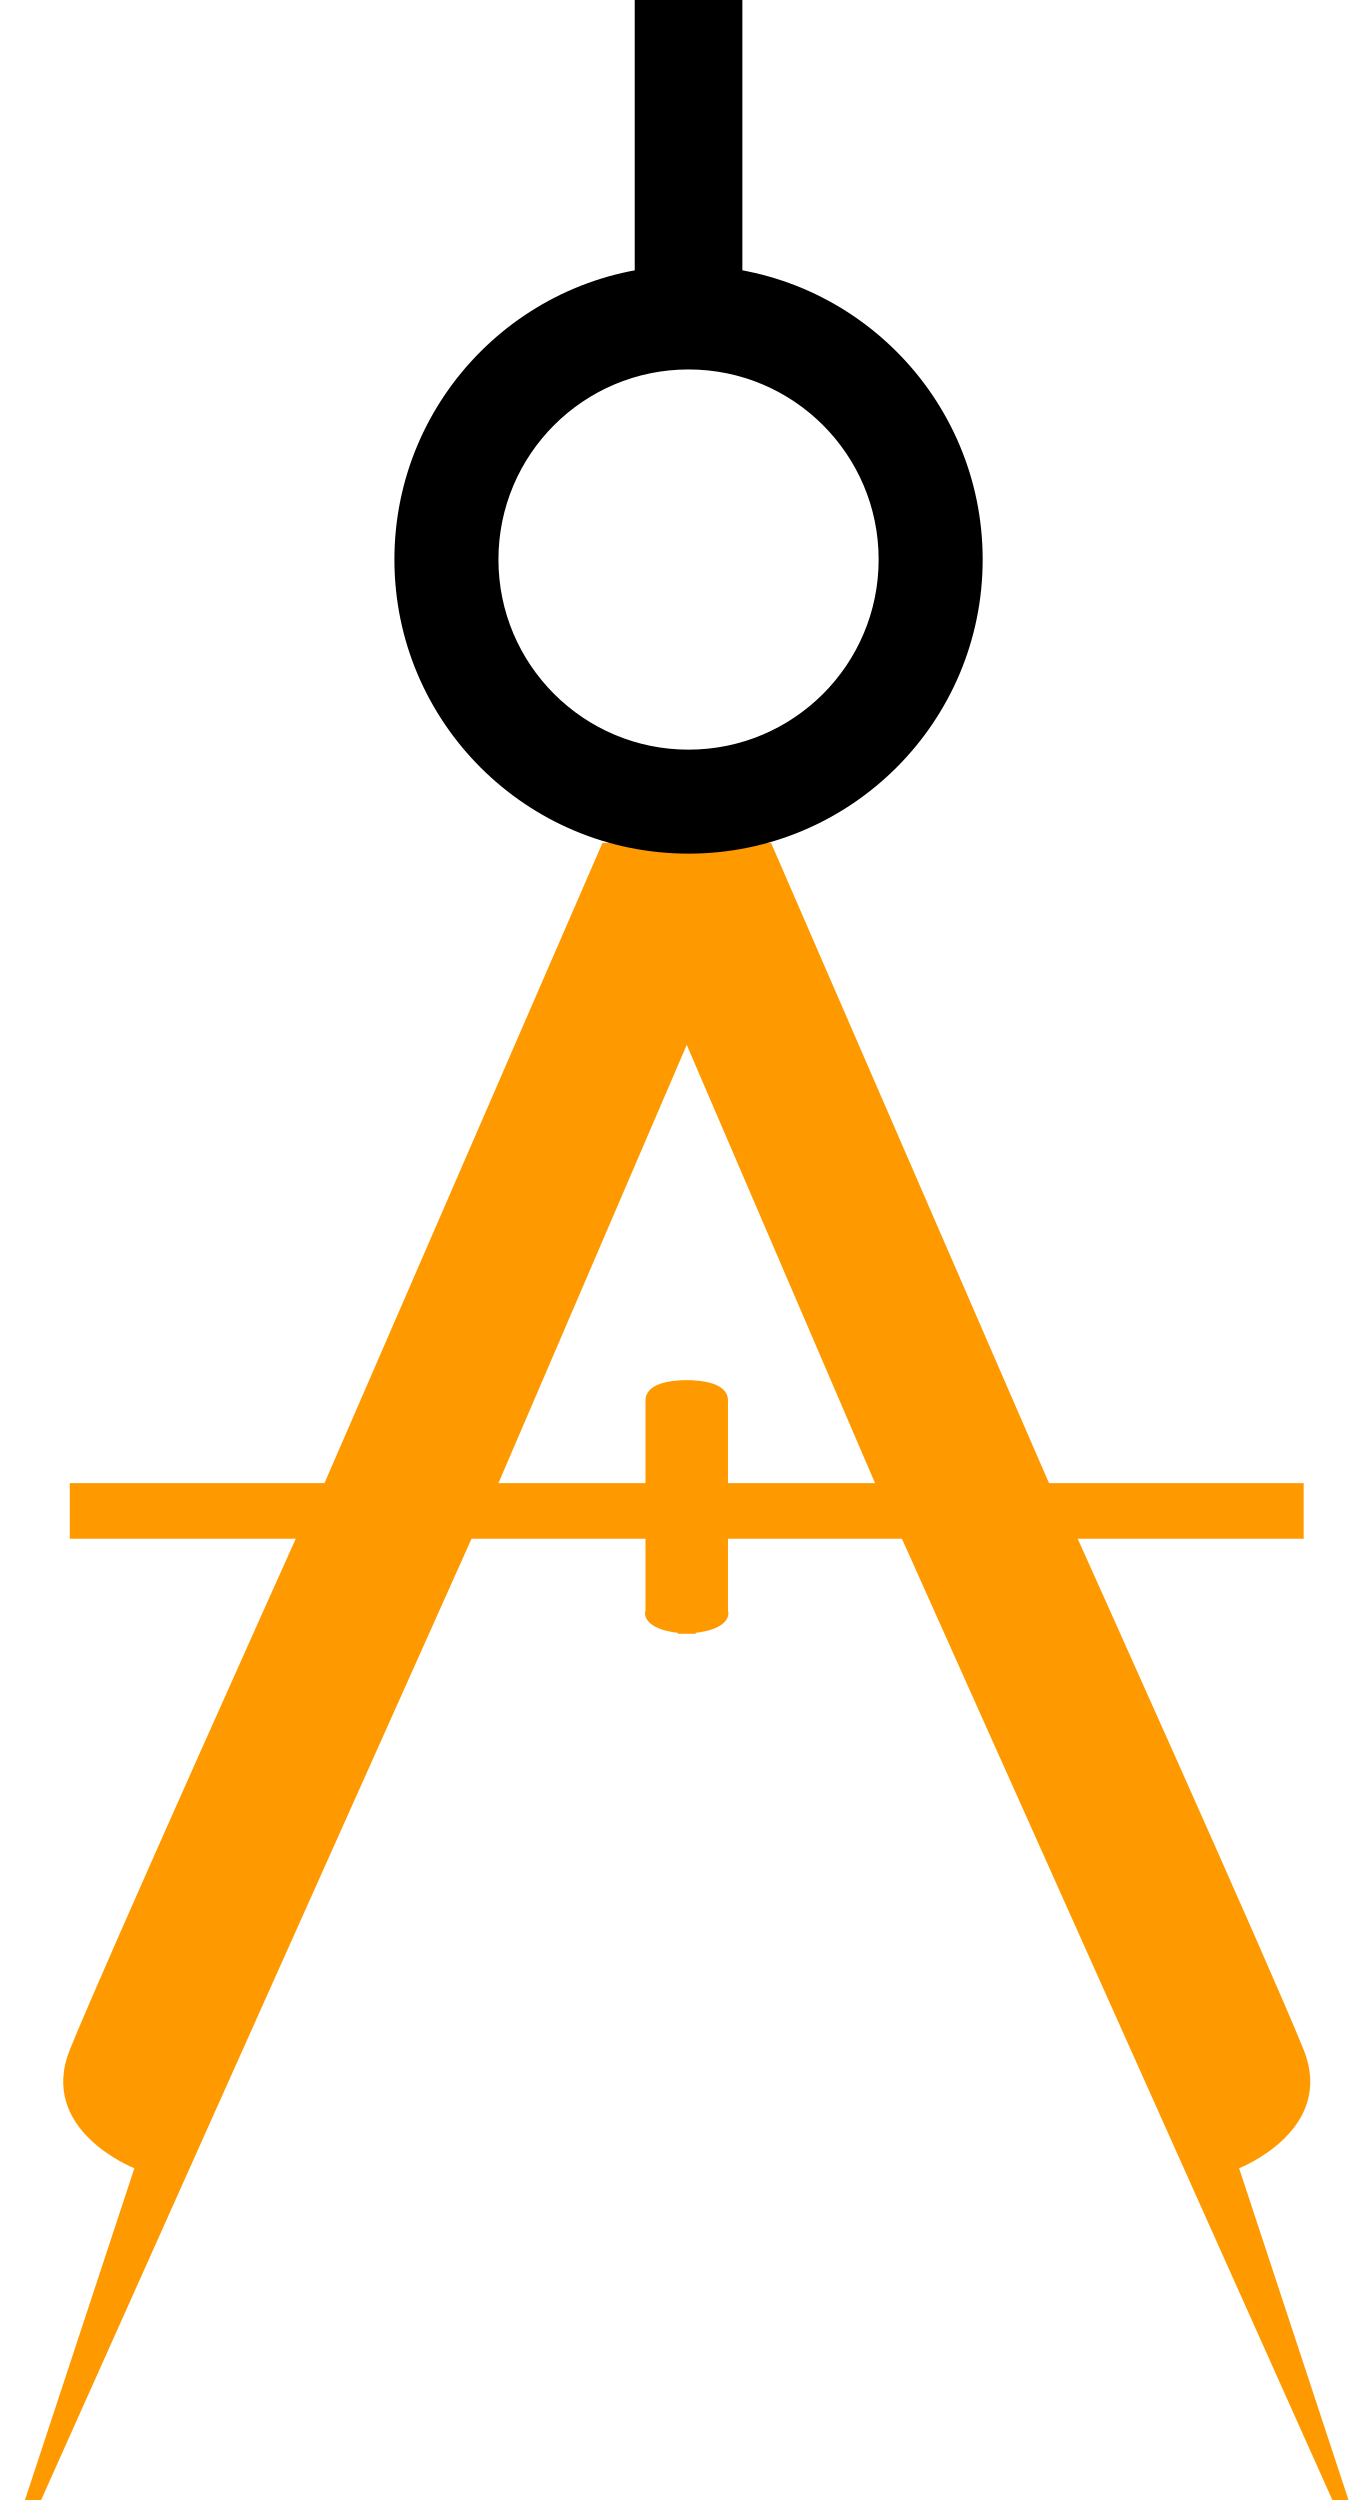
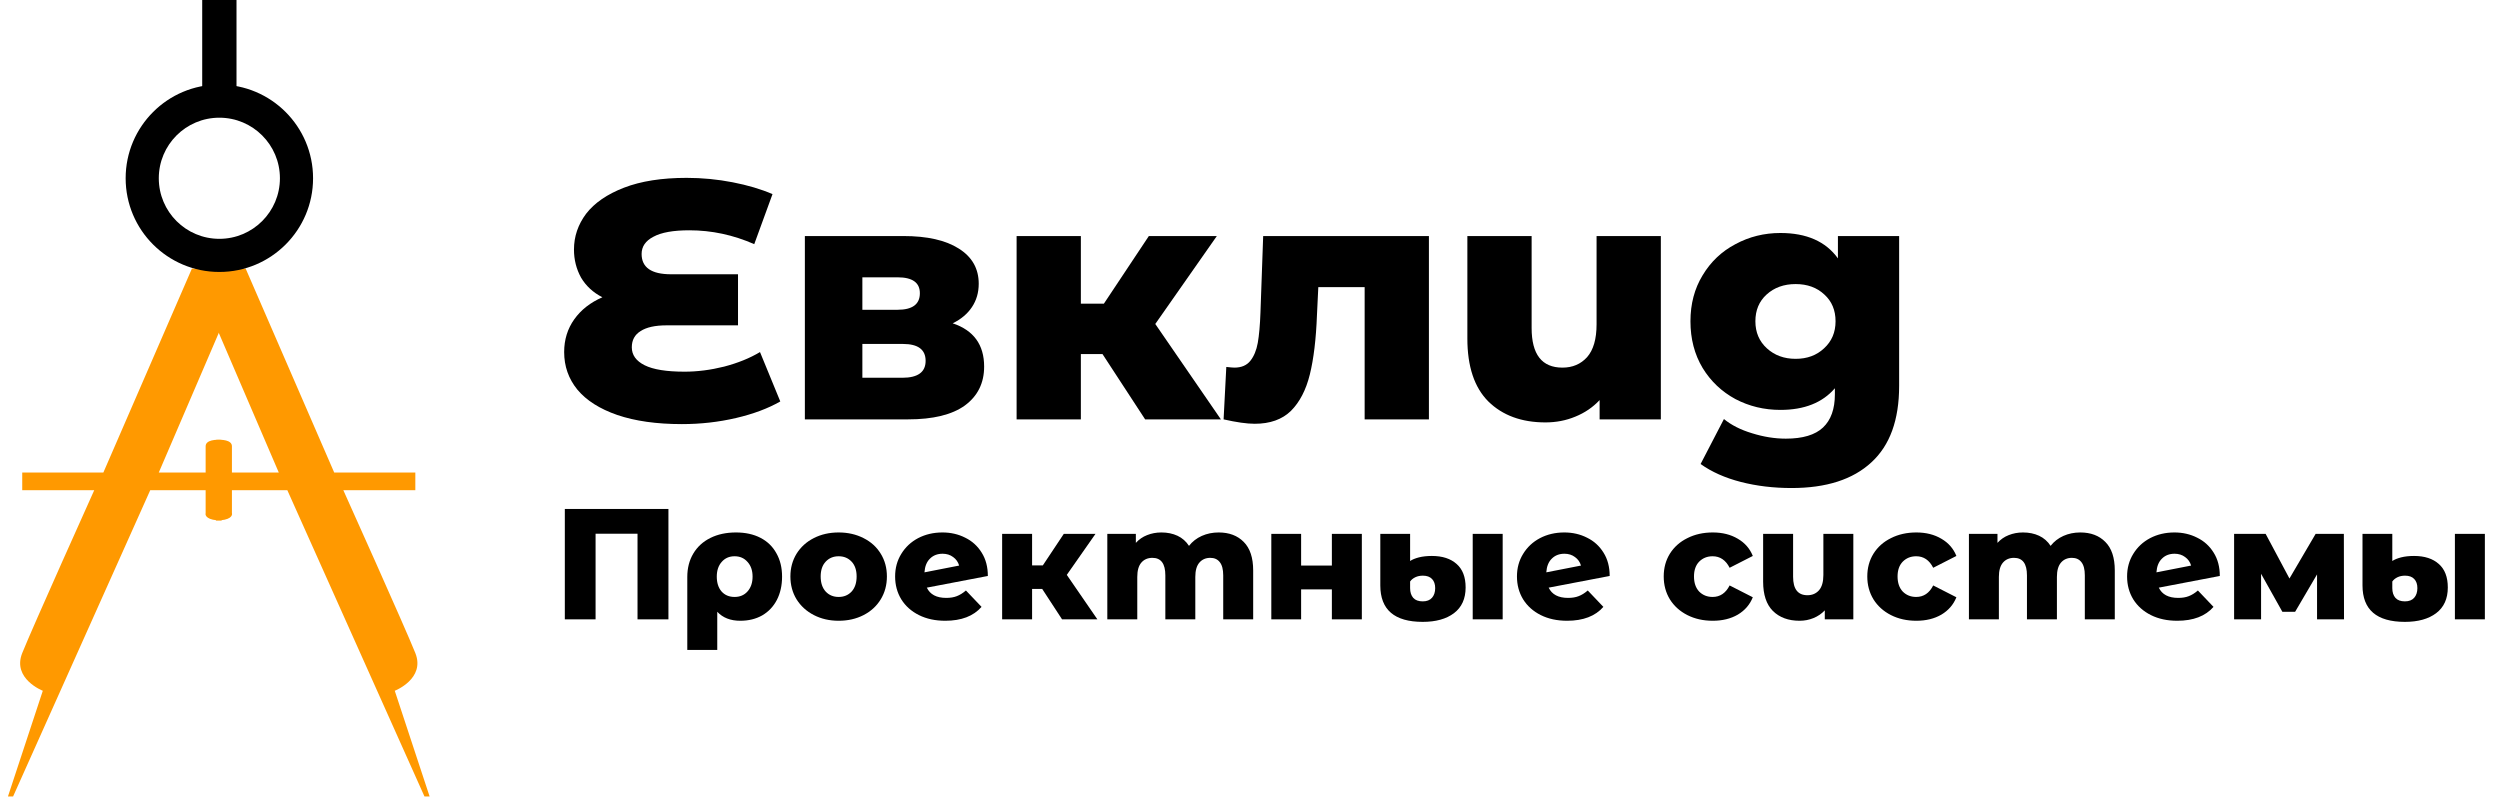
- <svg xmlns="http://www.w3.org/2000/svg" width="39" height="72" viewBox="0 0 39 72" fill="none">
+ <svg xmlns="http://www.w3.org/2000/svg" width="226" height="72" viewBox="0 0 226 72" fill="none">
+   <path d="M70.538 36.291C69.438 36.922 68.103 37.422 66.533 37.789C64.963 38.156 63.333 38.339 61.641 38.339C59.358 38.339 57.411 38.064 55.801 37.514C54.211 36.963 53.008 36.199 52.193 35.22C51.398 34.242 51 33.111 51 31.826C51 30.705 51.306 29.717 51.917 28.86C52.529 28.004 53.375 27.342 54.455 26.873C53.619 26.445 52.977 25.854 52.529 25.099C52.101 24.325 51.887 23.479 51.887 22.562C51.887 21.379 52.254 20.299 52.987 19.32C53.742 18.342 54.883 17.557 56.412 16.966C57.941 16.375 59.827 16.079 62.069 16.079C63.475 16.079 64.862 16.212 66.227 16.477C67.593 16.742 68.796 17.099 69.835 17.547L68.184 22.072C66.288 21.237 64.332 20.819 62.313 20.819C60.866 20.819 59.786 21.012 59.072 21.4C58.359 21.767 58.002 22.286 58.002 22.959C58.002 24.182 58.889 24.794 60.662 24.794H66.716V29.411H60.265C59.225 29.411 58.44 29.584 57.91 29.931C57.38 30.257 57.115 30.746 57.115 31.398C57.115 32.091 57.503 32.632 58.277 33.019C59.052 33.406 60.255 33.6 61.885 33.6C63.047 33.6 64.24 33.447 65.463 33.141C66.706 32.815 67.787 32.377 68.704 31.826L70.538 36.291Z" fill="black" />
+   <path d="M86.122 29.227C88.018 29.859 88.966 31.164 88.966 33.141C88.966 34.629 88.385 35.801 87.223 36.657C86.061 37.493 84.349 37.911 82.086 37.911H72.76V21.338H81.658C83.819 21.338 85.49 21.716 86.673 22.47C87.876 23.224 88.477 24.284 88.477 25.65C88.477 26.445 88.273 27.148 87.865 27.76C87.458 28.371 86.877 28.86 86.122 29.227ZM77.958 28.004H81.138C82.484 28.004 83.156 27.505 83.156 26.506C83.156 25.548 82.484 25.069 81.138 25.069H77.958V28.004ZM81.567 34.15C82.973 34.15 83.676 33.641 83.676 32.621C83.676 31.602 82.993 31.093 81.628 31.093H77.958V34.15H81.567Z" fill="black" />
+   <path d="M99.667 32.01H97.71V37.911H91.901V21.338H97.71V27.454H99.79L103.856 21.338H110.002L104.437 29.288L110.369 37.911H103.52L99.667 32.01Z" fill="black" />
+   <path d="M129.174 21.338V37.911H123.364V25.956H119.175L119.053 28.494C118.971 30.654 118.757 32.438 118.411 33.844C118.064 35.251 117.493 36.352 116.698 37.147C115.903 37.921 114.813 38.309 113.427 38.309C112.713 38.309 111.775 38.176 110.613 37.911L110.858 33.172C111.225 33.212 111.47 33.233 111.592 33.233C112.224 33.233 112.703 33.029 113.029 32.621C113.355 32.214 113.579 31.674 113.702 31.001C113.824 30.308 113.906 29.39 113.946 28.249L114.191 21.338H129.174Z" fill="black" />
+   <path d="M150.14 21.338V37.911H144.605V36.168C143.994 36.821 143.26 37.32 142.404 37.666C141.568 38.013 140.671 38.186 139.713 38.186C137.552 38.186 135.83 37.554 134.545 36.291C133.282 35.027 132.65 33.131 132.65 30.603V21.338H138.459V29.655C138.459 32.04 139.387 33.233 141.242 33.233C142.159 33.233 142.903 32.917 143.474 32.285C144.045 31.633 144.33 30.644 144.33 29.319V21.338H150.14Z" fill="black" />
+   <path d="M171.682 21.338V34.884C171.682 37.962 170.847 40.266 169.175 41.794C167.504 43.344 165.098 44.118 161.959 44.118C160.328 44.118 158.799 43.935 157.372 43.568C155.946 43.201 154.733 42.661 153.734 41.947L155.844 37.881C156.516 38.431 157.362 38.859 158.382 39.165C159.421 39.491 160.44 39.654 161.439 39.654C162.968 39.654 164.089 39.318 164.803 38.645C165.516 37.972 165.873 36.974 165.873 35.648V35.098C164.752 36.403 163.111 37.055 160.95 37.055C159.482 37.055 158.127 36.729 156.883 36.077C155.64 35.404 154.651 34.466 153.917 33.264C153.183 32.04 152.817 30.634 152.817 29.044C152.817 27.474 153.183 26.088 153.917 24.886C154.651 23.662 155.64 22.725 156.883 22.072C158.127 21.4 159.482 21.063 160.95 21.063C163.315 21.063 165.047 21.828 166.148 23.357V21.338H171.682ZM162.326 32.438C163.366 32.438 164.222 32.122 164.894 31.49C165.587 30.858 165.934 30.043 165.934 29.044C165.934 28.045 165.598 27.24 164.925 26.628C164.252 25.996 163.386 25.68 162.326 25.68C161.266 25.68 160.389 25.996 159.696 26.628C159.024 27.24 158.687 28.045 158.687 29.044C158.687 30.043 159.034 30.858 159.727 31.49C160.42 32.122 161.286 32.438 162.326 32.438Z" fill="black" />
+   <path d="M60.426 46.01V55.989H57.632V48.248H53.84V55.989H51.06V46.01H60.426Z" fill="black" />
+   <path d="M66.536 48.134C67.382 48.134 68.119 48.295 68.746 48.619C69.373 48.942 69.853 49.407 70.186 50.016C70.528 50.614 70.699 51.318 70.699 52.125C70.699 52.924 70.542 53.627 70.228 54.235C69.915 54.834 69.473 55.3 68.903 55.632C68.332 55.955 67.672 56.117 66.921 56.117C66.037 56.117 65.344 55.846 64.84 55.304V58.754H62.131V52.154C62.131 51.356 62.312 50.652 62.673 50.044C63.034 49.436 63.547 48.965 64.213 48.633C64.878 48.3 65.653 48.134 66.536 48.134ZM66.408 53.964C66.893 53.964 67.282 53.798 67.577 53.465C67.881 53.123 68.033 52.677 68.033 52.125C68.033 51.574 67.881 51.132 67.577 50.8C67.282 50.458 66.893 50.286 66.408 50.286C65.923 50.286 65.534 50.458 65.239 50.8C64.945 51.132 64.797 51.574 64.797 52.125C64.797 52.686 64.94 53.133 65.225 53.465C65.519 53.798 65.914 53.964 66.408 53.964Z" fill="black" />
+   <path d="M75.814 56.117C74.987 56.117 74.241 55.946 73.576 55.604C72.911 55.262 72.388 54.786 72.008 54.178C71.637 53.57 71.452 52.881 71.452 52.111C71.452 51.351 71.637 50.667 72.008 50.058C72.388 49.45 72.906 48.98 73.562 48.647C74.227 48.305 74.978 48.134 75.814 48.134C76.65 48.134 77.401 48.305 78.067 48.647C78.732 48.98 79.25 49.45 79.62 50.058C79.991 50.657 80.176 51.341 80.176 52.111C80.176 52.881 79.991 53.57 79.62 54.178C79.25 54.786 78.732 55.262 78.067 55.604C77.401 55.946 76.65 56.117 75.814 56.117ZM75.814 53.964C76.289 53.964 76.679 53.803 76.983 53.48C77.287 53.147 77.439 52.691 77.439 52.111C77.439 51.541 77.287 51.094 76.983 50.771C76.679 50.448 76.289 50.286 75.814 50.286C75.339 50.286 74.949 50.448 74.645 50.771C74.341 51.094 74.189 51.541 74.189 52.111C74.189 52.691 74.341 53.147 74.645 53.48C74.949 53.803 75.339 53.964 75.814 53.964Z" fill="black" />
+   <path d="M85.538 54.05C85.909 54.05 86.227 53.998 86.493 53.893C86.769 53.788 87.044 53.617 87.32 53.38L88.731 54.862C87.999 55.699 86.906 56.117 85.452 56.117C84.549 56.117 83.756 55.946 83.072 55.604C82.387 55.262 81.855 54.786 81.475 54.178C81.104 53.57 80.919 52.881 80.919 52.111C80.919 51.351 81.104 50.671 81.475 50.073C81.846 49.464 82.354 48.989 83 48.647C83.656 48.305 84.388 48.134 85.196 48.134C85.947 48.134 86.631 48.291 87.249 48.604C87.876 48.908 88.375 49.36 88.745 49.959C89.116 50.548 89.301 51.251 89.301 52.068L83.784 53.123C84.079 53.741 84.663 54.05 85.538 54.05ZM85.21 50.058C84.744 50.058 84.364 50.206 84.07 50.5C83.775 50.785 83.609 51.199 83.571 51.74L86.707 51.127C86.612 50.804 86.431 50.548 86.165 50.358C85.899 50.158 85.581 50.058 85.21 50.058Z" fill="black" />
+   <path d="M94.214 53.237H93.301V55.989H90.593V48.262H93.301V51.113H94.271L96.167 48.262H99.032L96.438 51.969L99.203 55.989H96.01L94.214 53.237Z" fill="black" />
+   <path d="M110.165 48.134C111.116 48.134 111.871 48.419 112.432 48.989C113.002 49.559 113.287 50.419 113.287 51.569V55.989H110.579V52.011C110.579 51.47 110.474 51.071 110.265 50.814C110.066 50.557 109.78 50.429 109.41 50.429C109.001 50.429 108.673 50.572 108.426 50.857C108.179 51.142 108.056 51.574 108.056 52.154V55.989H105.347V52.011C105.347 50.956 104.957 50.429 104.178 50.429C103.76 50.429 103.427 50.572 103.18 50.857C102.933 51.142 102.81 51.574 102.81 52.154V55.989H100.101V48.262H102.681V49.075C102.966 48.761 103.304 48.528 103.693 48.376C104.093 48.215 104.525 48.134 104.991 48.134C105.532 48.134 106.017 48.234 106.445 48.433C106.872 48.633 107.219 48.937 107.485 49.346C107.789 48.956 108.174 48.657 108.64 48.447C109.106 48.239 109.614 48.134 110.165 48.134Z" fill="black" />
+   <path d="M114.927 48.262H117.621V51.127H120.401V48.262H123.11V55.989H120.401V53.28H117.621V55.989H114.927V48.262Z" fill="black" />
+   <path d="M128.615 56.217C126.058 56.217 124.78 55.119 124.78 52.924V48.262H127.474V50.714C127.674 50.581 127.94 50.472 128.272 50.386C128.615 50.301 129.004 50.258 129.441 50.258C130.392 50.258 131.138 50.5 131.679 50.985C132.221 51.46 132.492 52.168 132.492 53.109C132.492 54.126 132.14 54.901 131.437 55.433C130.743 55.955 129.802 56.217 128.615 56.217ZM133.133 48.262H135.842V55.989H133.133V48.262ZM128.615 54.364C128.985 54.364 129.266 54.254 129.456 54.036C129.646 53.817 129.741 53.527 129.741 53.166C129.741 52.814 129.646 52.539 129.456 52.339C129.266 52.14 128.99 52.04 128.629 52.04C128.372 52.04 128.144 52.087 127.945 52.182C127.745 52.278 127.588 52.406 127.474 52.567V53.166C127.474 53.537 127.569 53.831 127.759 54.05C127.949 54.259 128.234 54.364 128.615 54.364Z" fill="black" />
+   <path d="M141.752 54.05C142.123 54.05 142.441 53.998 142.707 53.893C142.983 53.788 143.258 53.617 143.534 53.38L144.945 54.862C144.213 55.699 143.12 56.117 141.666 56.117C140.764 56.117 139.97 55.946 139.286 55.604C138.602 55.262 138.069 54.786 137.689 54.178C137.319 53.57 137.133 52.881 137.133 52.111C137.133 51.351 137.319 50.671 137.689 50.073C138.06 49.464 138.568 48.989 139.215 48.647C139.87 48.305 140.602 48.134 141.41 48.134C142.161 48.134 142.845 48.291 143.463 48.604C144.09 48.908 144.589 49.36 144.959 49.959C145.33 50.548 145.515 51.251 145.515 52.068L139.999 53.123C140.293 53.741 140.878 54.05 141.752 54.05ZM141.424 50.058C140.958 50.058 140.578 50.206 140.284 50.5C139.989 50.785 139.823 51.199 139.785 51.74L142.921 51.127C142.826 50.804 142.645 50.548 142.379 50.358C142.113 50.158 141.795 50.058 141.424 50.058Z" fill="black" />
+   <path d="M154.833 56.117C153.978 56.117 153.213 55.946 152.538 55.604C151.863 55.262 151.336 54.786 150.955 54.178C150.585 53.57 150.4 52.881 150.4 52.111C150.4 51.341 150.585 50.657 150.955 50.058C151.336 49.45 151.863 48.98 152.538 48.647C153.213 48.305 153.978 48.134 154.833 48.134C155.707 48.134 156.463 48.324 157.1 48.704C157.736 49.075 158.188 49.593 158.454 50.258L156.358 51.327C156.007 50.633 155.493 50.286 154.819 50.286C154.334 50.286 153.93 50.448 153.607 50.771C153.293 51.094 153.137 51.541 153.137 52.111C153.137 52.691 153.293 53.147 153.607 53.48C153.93 53.803 154.334 53.964 154.819 53.964C155.493 53.964 156.007 53.617 156.358 52.924L158.454 53.993C158.188 54.658 157.736 55.181 157.1 55.561C156.463 55.932 155.707 56.117 154.833 56.117Z" fill="black" />
+   <path d="M167.541 48.262V55.989H164.961V55.176C164.676 55.48 164.334 55.713 163.935 55.875C163.545 56.036 163.127 56.117 162.68 56.117C161.673 56.117 160.87 55.822 160.271 55.233C159.682 54.644 159.387 53.76 159.387 52.582V48.262H162.096V52.14C162.096 53.252 162.528 53.808 163.393 53.808C163.821 53.808 164.167 53.66 164.433 53.366C164.7 53.062 164.833 52.601 164.833 51.983V48.262H167.541Z" fill="black" />
+   <path d="M173.237 56.117C172.382 56.117 171.616 55.946 170.942 55.604C170.267 55.262 169.74 54.786 169.359 54.178C168.989 53.57 168.803 52.881 168.803 52.111C168.803 51.341 168.989 50.657 169.359 50.058C169.74 49.45 170.267 48.98 170.942 48.647C171.616 48.305 172.382 48.134 173.237 48.134C174.111 48.134 174.867 48.324 175.503 48.704C176.14 49.075 176.592 49.593 176.858 50.258L174.762 51.327C174.411 50.633 173.897 50.286 173.223 50.286C172.738 50.286 172.334 50.448 172.011 50.771C171.697 51.094 171.54 51.541 171.54 52.111C171.54 52.691 171.697 53.147 172.011 53.48C172.334 53.803 172.738 53.964 173.223 53.964C173.897 53.964 174.411 53.617 174.762 52.924L176.858 53.993C176.592 54.658 176.14 55.181 175.503 55.561C174.867 55.932 174.111 56.117 173.237 56.117Z" fill="black" />
+   <path d="M188.055 48.134C189.005 48.134 189.761 48.419 190.321 48.989C190.892 49.559 191.177 50.419 191.177 51.569V55.989H188.468V52.011C188.468 51.47 188.364 51.071 188.155 50.814C187.955 50.557 187.67 50.429 187.299 50.429C186.891 50.429 186.563 50.572 186.316 50.857C186.069 51.142 185.945 51.574 185.945 52.154V55.989H183.237V52.011C183.237 50.956 182.847 50.429 182.068 50.429C181.649 50.429 181.317 50.572 181.07 50.857C180.823 51.142 180.699 51.574 180.699 52.154V55.989H177.991V48.262H180.571V49.075C180.856 48.761 181.193 48.528 181.583 48.376C181.982 48.215 182.414 48.134 182.88 48.134C183.422 48.134 183.907 48.234 184.334 48.433C184.762 48.633 185.109 48.937 185.375 49.346C185.679 48.956 186.064 48.657 186.53 48.447C186.995 48.239 187.504 48.134 188.055 48.134Z" fill="black" />
+   <path d="M196.908 54.05C197.279 54.05 197.597 53.998 197.863 53.893C198.139 53.788 198.414 53.617 198.69 53.38L200.101 54.862C199.369 55.699 198.277 56.117 196.822 56.117C195.92 56.117 195.126 55.946 194.442 55.604C193.758 55.262 193.225 54.786 192.845 54.178C192.475 53.57 192.289 52.881 192.289 52.111C192.289 51.351 192.475 50.671 192.845 50.073C193.216 49.464 193.724 48.989 194.371 48.647C195.026 48.305 195.758 48.134 196.566 48.134C197.317 48.134 198.001 48.291 198.619 48.604C199.246 48.908 199.745 49.36 200.115 49.959C200.486 50.548 200.671 51.251 200.671 52.068L195.155 53.123C195.449 53.741 196.034 54.05 196.908 54.05ZM196.58 50.058C196.114 50.058 195.734 50.206 195.44 50.5C195.145 50.785 194.979 51.199 194.941 51.74L198.077 51.127C197.982 50.804 197.801 50.548 197.535 50.358C197.269 50.158 196.951 50.058 196.58 50.058Z" fill="black" />
+   <path d="M209.461 55.989V51.926L207.48 55.304H206.325L204.401 51.869V55.989H201.963V48.262H204.814L206.967 52.297L209.333 48.262H211.885L211.899 55.989H209.461Z" fill="black" />
+   <path d="M217.404 56.217C214.848 56.217 213.57 55.119 213.57 52.924V48.262H216.264V50.714C216.464 50.581 216.73 50.472 217.062 50.386C217.404 50.301 217.794 50.258 218.231 50.258C219.182 50.258 219.928 50.5 220.469 50.985C221.011 51.46 221.282 52.168 221.282 53.109C221.282 54.126 220.93 54.901 220.227 55.433C219.533 55.955 218.592 56.217 217.404 56.217ZM221.923 48.262H224.632V55.989H221.923V48.262ZM217.404 54.364C217.775 54.364 218.055 54.254 218.245 54.036C218.436 53.817 218.531 53.527 218.531 53.166C218.531 52.814 218.436 52.539 218.245 52.339C218.055 52.14 217.78 52.04 217.419 52.04C217.162 52.04 216.934 52.087 216.734 52.182C216.535 52.278 216.378 52.406 216.264 52.567V53.166C216.264 53.537 216.359 53.831 216.549 54.05C216.739 54.259 217.024 54.364 217.404 54.364Z" fill="black" />
  <path d="M9.345 42.714L17.351 24.275H20.036V29.492L14.355 42.714H18.59V40.339C18.59 39.76 19.554 39.719 20.036 39.77V47.053C18.714 47.053 18.521 46.605 18.59 46.382V44.316H13.58L1.184 72H0.719L3.87 62.445C3.87 62.445 1.081 61.36 2.01 59.036C2.94 56.712 8.518 44.316 8.518 44.316H2.01V42.714H9.345Z" fill="#FF9900" />
  <path d="M30.211 42.714L22.206 24.275H19.52V29.492L25.201 42.714H20.966V40.339C20.966 39.76 20.002 39.719 19.52 39.77V47.053C20.842 47.053 21.035 46.605 20.966 46.382V44.316H25.976L38.372 72H38.837L35.686 62.445C35.686 62.445 38.475 61.36 37.546 59.036C36.616 56.712 31.038 44.316 31.038 44.316H37.546V42.714H30.211Z" fill="#FF9900" />
  <path fill-rule="evenodd" clip-rule="evenodd" d="M19.83 21.59C22.854 21.59 25.305 19.139 25.305 16.115C25.305 13.091 22.854 10.64 19.83 10.64C16.806 10.64 14.355 13.091 14.355 16.115C14.355 19.139 16.806 21.59 19.83 21.59ZM19.83 24.585C24.508 24.585 28.301 20.793 28.301 16.115C28.301 11.437 24.508 7.644 19.83 7.644C15.152 7.644 11.359 11.437 11.359 16.115C11.359 20.793 15.152 24.585 19.83 24.585Z" fill="black" />
  <path d="M18.28 0H21.38V8.161H18.28V0Z" fill="black" />
</svg>
